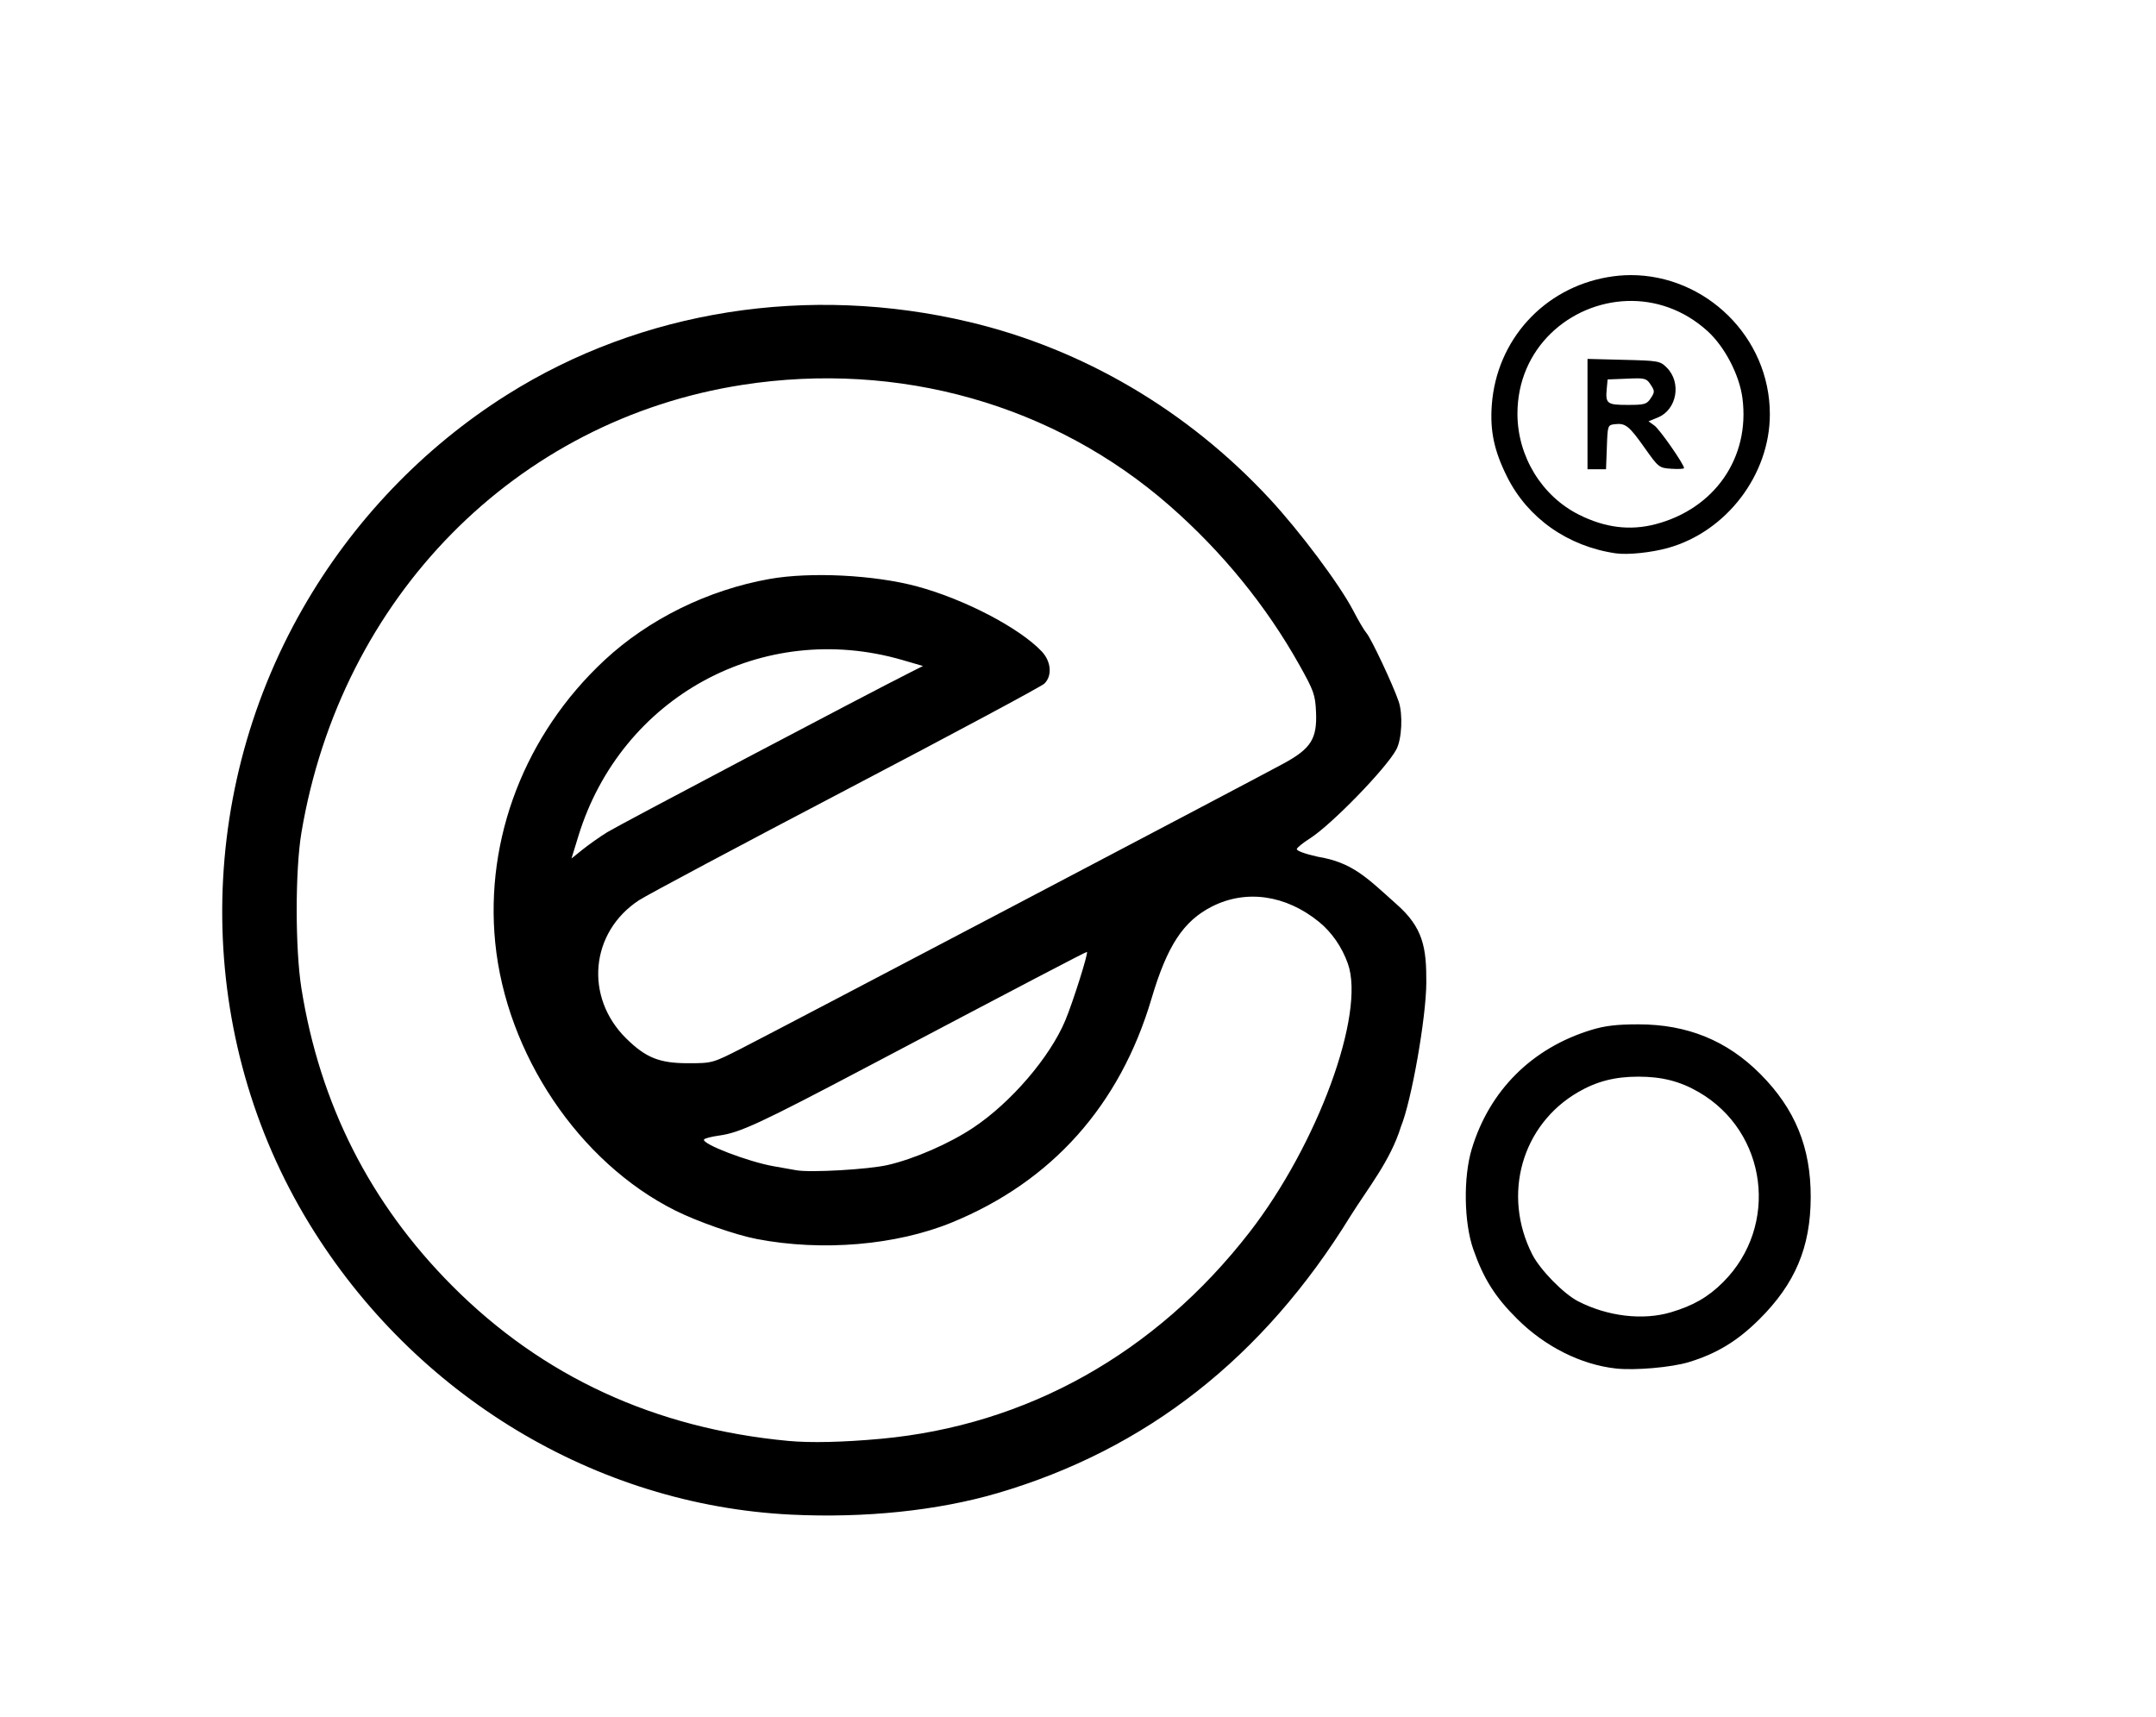
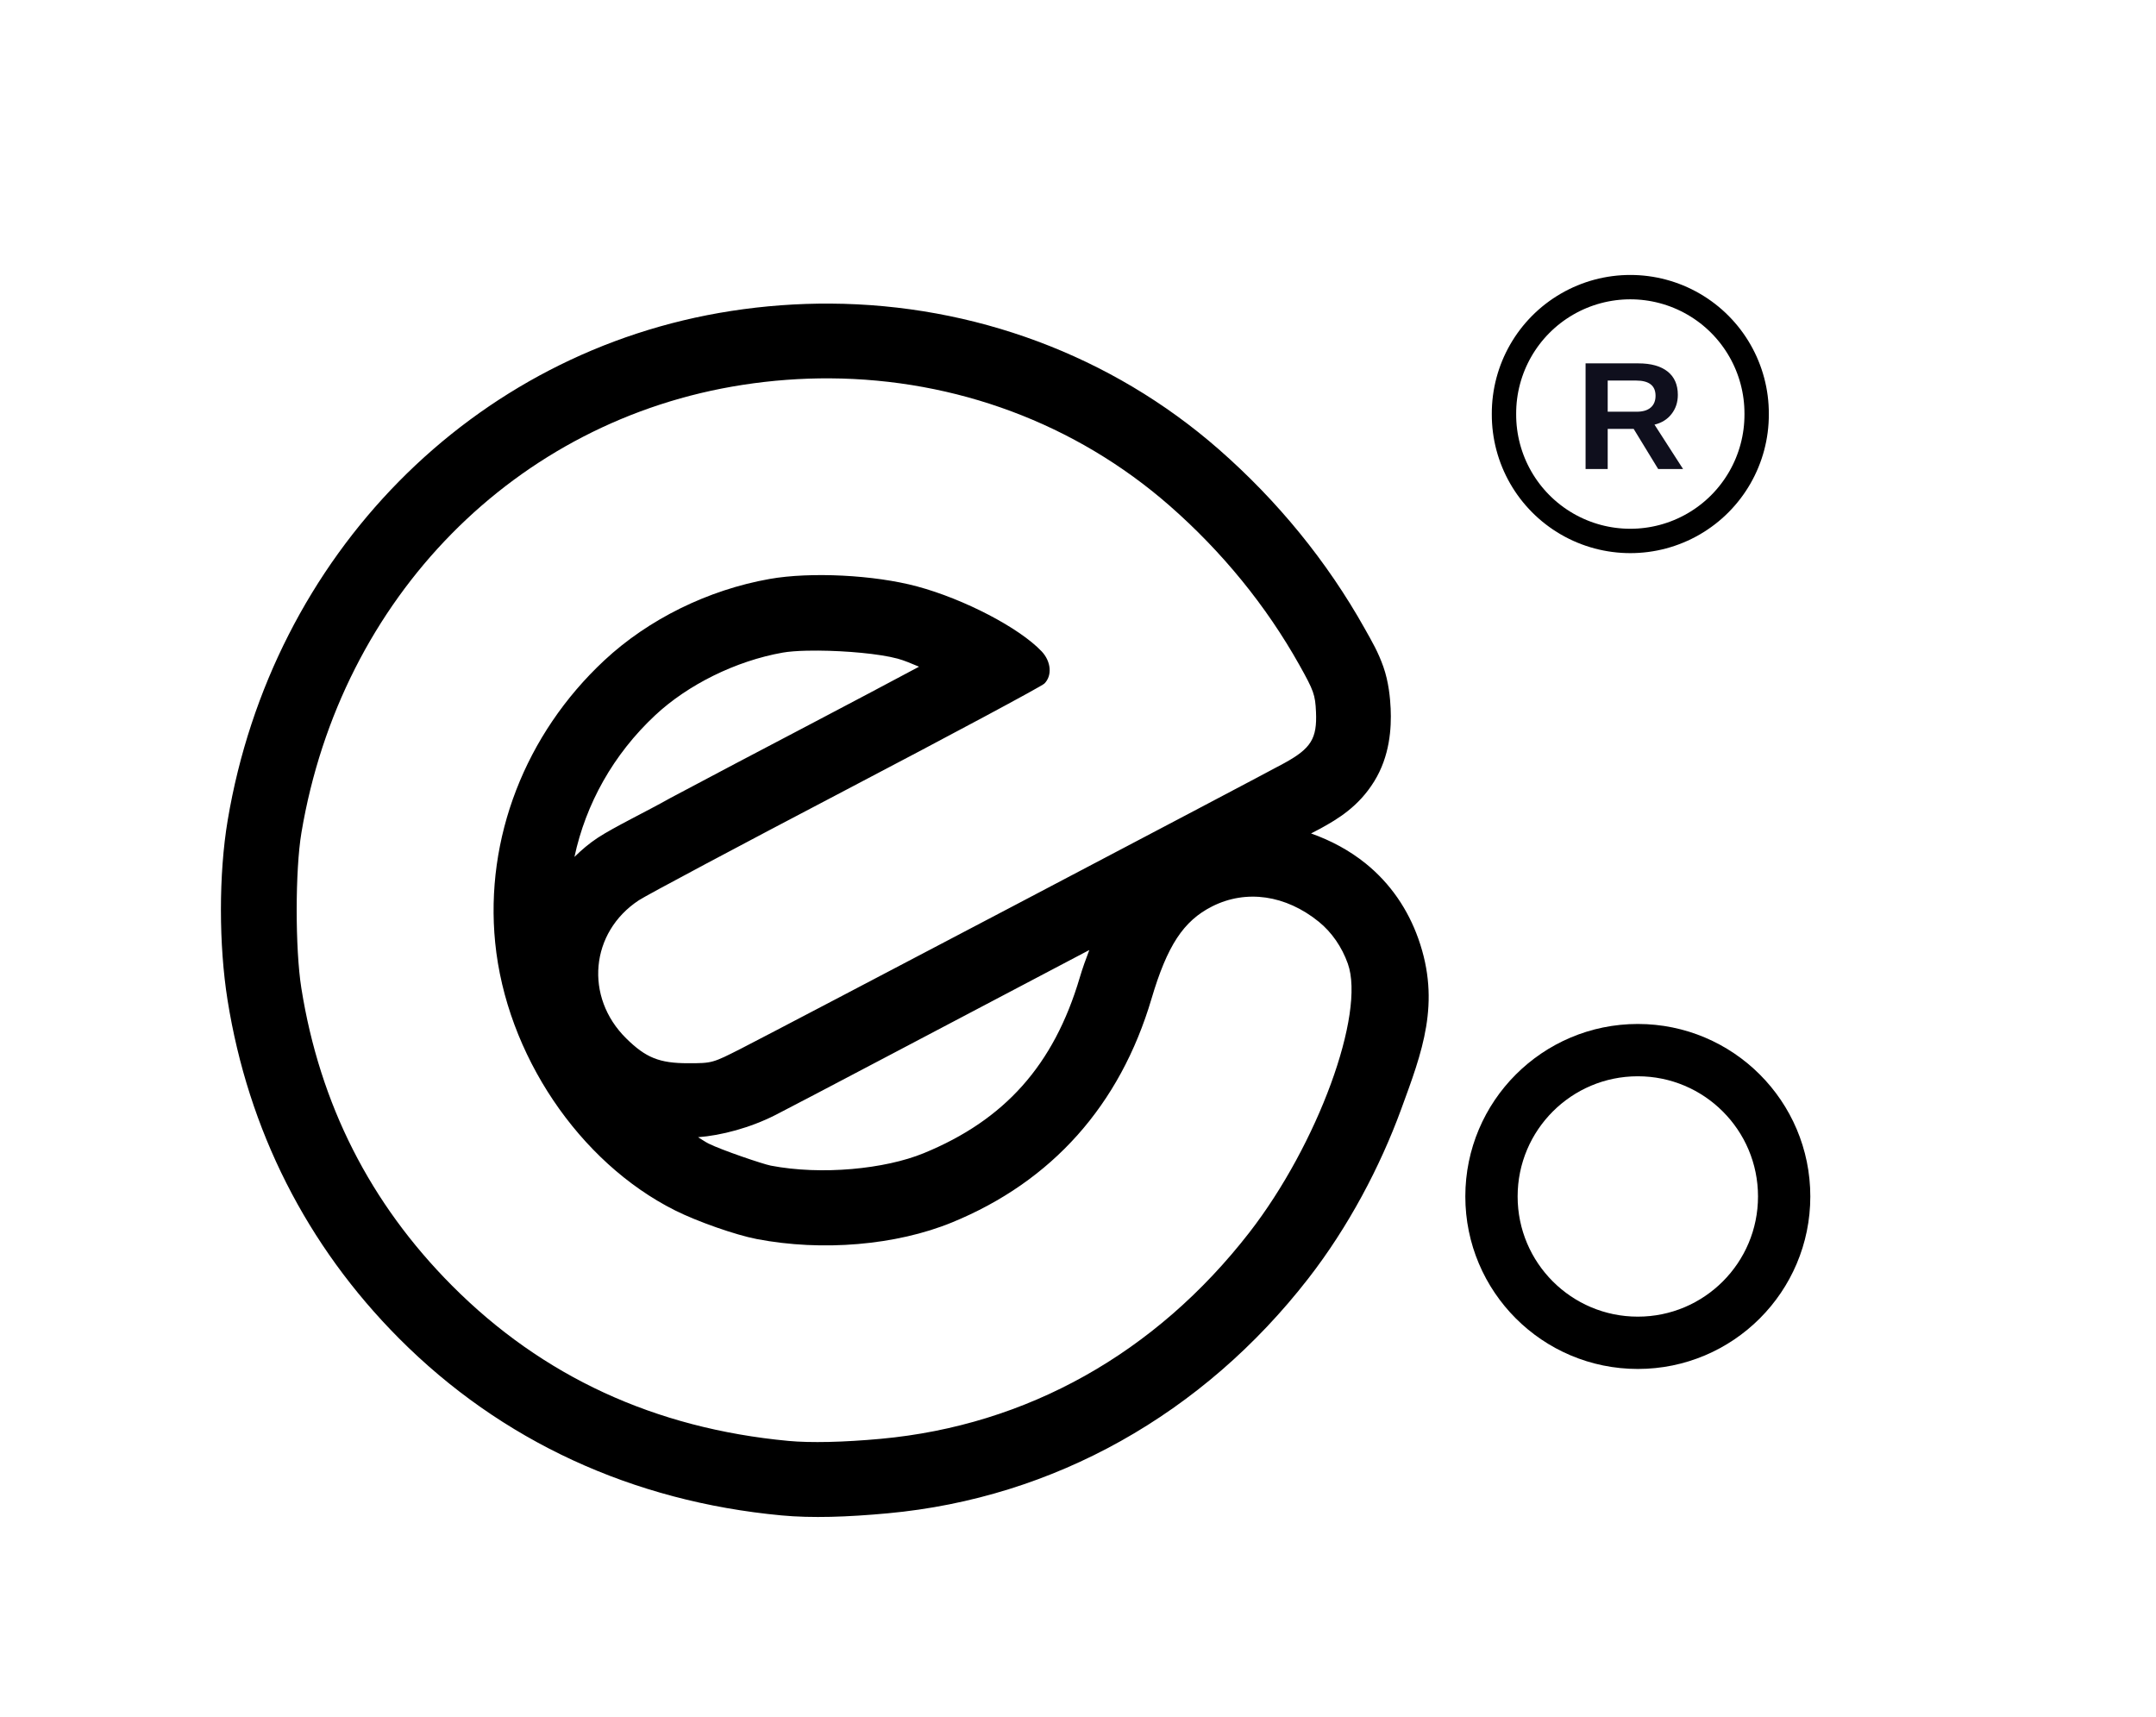
<svg xmlns="http://www.w3.org/2000/svg" id="svg4576" version="1.1" width="804" height="640">
  <defs id="defs4580" />
-   <g id="g4586">
-     <path id="copyright" style="fill:#000000" d="m 592,133.844 0,20.594 0,20.562 3.469,0 3.438,0 0.312,-8.25 c 0.287,-8.155 0.307,-8.252 3,-8.562 3.944,-0.454 5.271,0.597 11.125,8.875 5.152,7.285 5.365,7.451 9.969,7.75 2.585,0.168 4.688,0.05 4.688,-0.25 0,-1.431 -9.122,-14.516 -11.062,-15.875 l -2.188,-1.562 3.562,-1.469 c 7.044,-2.943 8.805,-13.001 3.25,-18.562 -2.497,-2.5 -3.118,-2.591 -16.094,-2.906 L 592,133.844 z m 18.719,7.25 c 3.077,0.035 3.67,0.584 4.844,2.375 1.545,2.358 1.551,2.712 0.031,5.031 -1.489,2.273 -2.284,2.5 -8.656,2.5 -7.722,0 -8.295,-0.468 -7.75,-6.156 L 599.5,141.5 l 7.188,-0.281 c 1.69,-0.069 3.006,-0.137 4.031,-0.125 z m -2.562,-38.5 c -2.876,7e-4 -5.785,0.269 -8.719,0.781 -23.855,4.165 -41.354,23.489 -43.125,47.625 -0.711,9.689 0.857,17.13 5.719,26.844 7.705,15.394 22.607,25.889 40.469,28.5 4.452,0.651 13.267,-0.261 19.5,-2 21.816,-6.087 38,-27.307 38,-49.844 0,-28.896 -24.044,-51.913 -51.844,-51.906 z M 606.688,112.25 c 10.349,-0.375 21.045,3.064 30.031,11.188 6.42,5.803 11.938,16.364 13.062,25.062 2.861,22.133 -10.337,41.235 -32.469,47 -9.487,2.471 -18.838,1.305 -28.562,-3.594 -13.852,-6.978 -22.86,-21.765 -22.875,-37.562 -0.024,-24.652 19.622,-41.326 40.812,-42.094 z" />
-     <path style="fill:#000000" d="M 295,564.838 C 222.217,561.267 154.593,520.466 115.423,456.488 72.956,387.124 71.965,298.536 112.856,227 131.417,194.528 157.772,166.938 189.055,147.23 239.194,115.642 301.483,105.836 361.5,120.082 c 42.406,10.066 81.351,32.981 111.853,65.813 11.409,12.281 26.23,32.096 31.3,41.847 1.933,3.717 4.141,7.457 4.906,8.311 1.711,1.908 9.922,19.352 12.027,25.551 1.615,4.756 1.184,13.939 -0.836,17.814 -3.623,6.951 -24.26,28.191 -32.383,33.33 -2.389,1.511 -4.53,3.236 -4.759,3.833 -0.248,0.646 2.884,1.82 7.738,2.9 12.966,2.138 18.236,7.694 29.331,17.625 10.097,8.825 11.281,16.382 11.214,29.367 -0.068,13.107 -5.531,44.088 -9.465,53.678 -3.913,12.729 -12.364,22.987 -18.902,33.473 -32.428,52.663 -76.094,86.922 -131.522,103.19 -22.273,6.537 -49.489,9.373 -77,8.023 z m 33.5,-28.282 c 54.422,-5.012 102.406,-31.876 137.374,-76.909 25.503,-32.843 43.389,-81.632 36.764,-100.283 -2.213,-6.229 -6.025,-11.732 -10.827,-15.626 C 479.476,333.734 464.701,331.62 452,338.043 c -10.694,5.408 -16.741,14.616 -22.603,34.422 -11.752,39.703 -37.099,68.118 -74.397,83.404 -20.808,8.528 -48.414,10.871 -72.808,6.181 -7.901,-1.519 -22.15,-6.504 -30.403,-10.635 -35.871,-17.957 -62.993,-58.334 -67.117,-99.915 -3.852,-38.835 11.179,-77.718 40.678,-105.229 16.459,-15.35 38.68,-26.295 61.651,-30.366 15.289,-2.709 39.062,-1.507 55,2.783 17.584,4.733 38.169,15.466 46.45,24.22 3.568,3.772 4.011,9.101 1,12.038 -1.073,1.046 -34.35,18.876 -73.95,39.622 -39.6,20.746 -74.356,39.27 -77.235,41.163 -18.169,11.949 -20.394,36.098 -4.747,51.525 7.302,7.199 12.402,9.243 23.06,9.243 9.04,0 9.124,-0.024 20,-5.561 14.079,-7.168 192.546,-100.966 202.403,-106.378 9.937,-5.456 12.226,-9.16 11.78,-19.061 -0.289,-6.412 -0.809,-7.882 -6.197,-17.5 -12.367,-22.08 -28.808,-42.254 -48.43,-59.428 -43.112,-37.733 -100.9,-54.084 -159.224,-45.052 -84.628,13.106 -149.778,79.25 -164.512,167.023 -2.338,13.928 -2.343,43.288 -0.009,57.957 6.878,43.239 25.609,80.234 56.174,110.947 33.736,33.9 75.638,53.243 125.437,57.905 8.276,0.775 20.507,0.492 34.5,-0.796 z M 331,434.467 c 9.895,-2.269 22.979,-7.97 31.894,-13.896 14.099,-9.373 28.656,-26.337 34.386,-40.071 2.889,-6.924 8.741,-25.5 8.034,-25.5 -0.503,0 -21.114,10.78 -81.814,42.793 -40.173,21.187 -47.563,24.616 -55.364,25.688 -2.824,0.388 -5.34,1.04 -5.592,1.448 -0.999,1.616 16.334,8.285 25.956,9.987 3.3,0.584 7.125,1.261 8.5,1.504 5.252,0.931 26.827,-0.308 34,-1.953 z M 226.5,310.313 c 4.172,-2.587 97.287,-51.692 112.848,-59.512 l 4.848,-2.436 -7.71,-2.24 c -51.962,-15.098 -104.833,13.653 -120.813,65.697 l -2.555,8.322 4.191,-3.366 c 2.305,-1.851 6.441,-4.761 9.191,-6.465 z m 376,200.019 c -12.934,-1.445 -26.266,-8.126 -36.579,-18.333 -8.36,-8.273 -12.701,-15.147 -16.542,-26.191 -3.468,-9.971 -3.715,-26.828 -0.546,-37.31 6.604,-21.845 22.445,-37.643 44.522,-44.401 C 598.511,382.52 602.886,382 611,382 c 18.221,0 33.041,6.044 45.477,18.547 12.958,13.028 18.819,27.384 18.761,45.953 -0.058,18.608 -5.791,32.213 -19.176,45.508 -8.137,8.082 -15.829,12.761 -26.196,15.933 -6.515,1.993 -20.215,3.191 -27.366,2.392 z m 20.569,-20.944 c 8.385,-2.488 13.966,-5.706 19.503,-11.244 21.007,-21.014 16.526,-56.018 -9.072,-70.867 -6.952,-4.033 -13.724,-5.77 -22.5,-5.77 -8.776,0 -15.548,1.737 -22.5,5.77 -21.027,12.198 -28.397,38.24 -17.117,60.49 2.915,5.75 11.664,14.699 17.117,17.508 10.952,5.643 24.129,7.211 34.569,4.113 z" id="gray-stroke" />
+   <g id="g12013">
+     <path transform="matrix(0.9926846,0,0,0.9926846,7.644292,-0.04821586)" d="m 652.203,155.593 a 47.458,47.458 0 1 1 -94.915,0 47.458,47.458 0 1 1 94.915,0 z" id="path8024" style="fill:none;stroke:#000000;stroke-width:9.153;stroke-miterlimit:4;stroke-opacity:1;stroke-dasharray:none" />
+     <text id="text8018" y="174.915" x="587.455" style="font-size:57.285px;font-style:normal;font-variant:normal;font-weight:bold;font-stretch:normal;line-height:160%;letter-spacing:0px;word-spacing:0px;fill:#00000f;fill-opacity:0.941;stroke:none;font-family:Arial;-inkscape-font-specification:Arial Bold" xml:space="preserve">
+       <tspan style="font-style:normal;font-variant:normal;font-weight:bold;font-stretch:normal;line-height:160%;fill:#00000f;fill-opacity:0.941;font-family:Arial;-inkscape-font-specification:Arial Bold" y="174.915" x="587.455" id="tspan8020">R</tspan>
+     </text>
  </g>
+   <path style="fill:#000000;fill-opacity:1" d="M 309.719 113.219 C 297.409 113.145 285.007 114.051 272.625 115.969 C 176.117 130.914 101.484 207.154 84.906 305.906 C 81.514 326.112 81.597 352.469 84.844 372.875 C 92.569 421.441 114.341 464.487 148.781 499.094 C 186.92 537.418 235.925 559.931 291.406 565.125 C 302.814 566.193 315.943 565.736 331.062 564.344 C 393.054 558.634 448.653 527.301 487.906 476.75 C 502.825 457.538 514.622 435.195 522.469 413.781 C 530.315 392.368 537.433 374.037 528.906 350.031 C 525.058 339.196 518.568 329.55 509.375 322.094 C 503.286 317.155 496.288 313.416 488.906 310.812 C 489.254 310.624 492.116 309.142 492.375 309 C 498.886 305.425 506.631 300.821 512.469 291.375 C 518.306 281.929 518.92 271.501 518.594 264.25 C 518.42 260.401 517.863 254.287 515.875 248.656 C 513.887 243.026 511.712 239.384 508.906 234.375 C 494.928 209.419 476.458 186.781 454.5 167.562 C 414.36 132.43 362.997 113.539 309.719 113.219 z M 309.562 141.094 C 356.384 141.375 401.097 157.904 436.125 188.562 C 455.747 205.737 472.195 225.92 484.562 248 C 489.95 257.618 490.461 259.088 490.75 265.5 C 491.196 275.401 488.906 279.107 478.969 284.562 C 469.111 289.975 290.642 383.769 276.562 390.938 C 265.687 396.475 265.602 396.5 256.562 396.5 C 245.905 396.5 240.833 394.449 233.531 387.25 C 217.884 371.824 220.081 347.668 238.25 335.719 C 241.129 333.825 275.9 315.309 315.5 294.562 C 355.1 273.816 388.365 255.984 389.438 254.938 C 392.449 252.001 392.006 246.678 388.438 242.906 C 380.156 234.152 359.584 223.42 342 218.688 C 326.062 214.398 302.289 213.197 287 215.906 C 264.029 219.977 241.803 230.931 225.344 246.281 C 195.845 273.793 180.805 312.665 184.656 351.5 C 188.78 393.082 215.911 433.449 251.781 451.406 C 260.034 455.538 274.286 460.543 282.188 462.062 C 306.581 466.753 334.192 464.403 355 455.875 C 392.298 440.59 417.654 412.172 429.406 372.469 C 435.269 352.663 441.306 343.439 452 338.031 C 464.701 331.608 479.477 333.746 491.812 343.75 C 496.614 347.644 500.412 353.146 502.625 359.375 C 509.25 378.026 491.378 426.813 465.875 459.656 C 430.907 504.689 382.922 531.55 328.5 536.562 C 314.507 537.851 302.276 538.119 294 537.344 C 244.202 532.682 202.298 513.337 168.562 479.438 C 137.997 448.724 119.253 411.739 112.375 368.5 C 110.041 353.831 110.068 324.459 112.406 310.531 C 127.141 222.758 192.278 156.637 276.906 143.531 C 287.842 141.838 298.758 141.029 309.562 141.094 z M 305.156 242.625 C 315.44 242.697 327.873 243.774 334.75 245.625 C 337.14 246.268 339.954 247.459 342.719 248.625 C 330.767 254.991 318.043 261.765 302.562 269.875 C 282.713 280.274 264.083 290.092 250 297.594 C 241.042 302.644 229.074 308.39 222.938 312.406 C 219.728 314.517 216.861 316.96 214.219 319.562 C 218.422 299.895 228.653 281.35 244.375 266.688 C 256.516 255.364 274.325 246.485 291.875 243.375 C 294.126 242.976 297.282 242.74 300.906 242.656 C 302.265 242.625 303.687 242.615 305.156 242.625 z M 406.219 354.281 C 404.924 357.628 403.697 361.045 402.656 364.562 C 392.975 397.27 374.616 417.695 344.438 430.062 C 329.975 435.989 306.303 438.315 287.438 434.688 C 284.584 434.139 269.073 428.883 264.25 426.469 C 262.912 425.799 261.631 424.869 260.312 424.094 C 268.968 423.427 279.7 420.627 289.219 415.781 C 298.903 410.85 353.422 382.046 406.219 354.281 z " id="path10894" />
+   <path style="opacity:1;fill:none;fill-opacity:1;stroke:#000000;stroke-width:16.085;stroke-linecap:square;stroke-linejoin:bevel;stroke-miterlimit:4;stroke-opacity:1;stroke-dasharray:none" id="path10920" d="m 655.424,448.898 a 45,45 0 1 1 -90,0 45,45 0 1 1 90,0 z" transform="matrix(1.212726,0,0,1.212726,-129.5138,-98.20403)" />
</svg>
